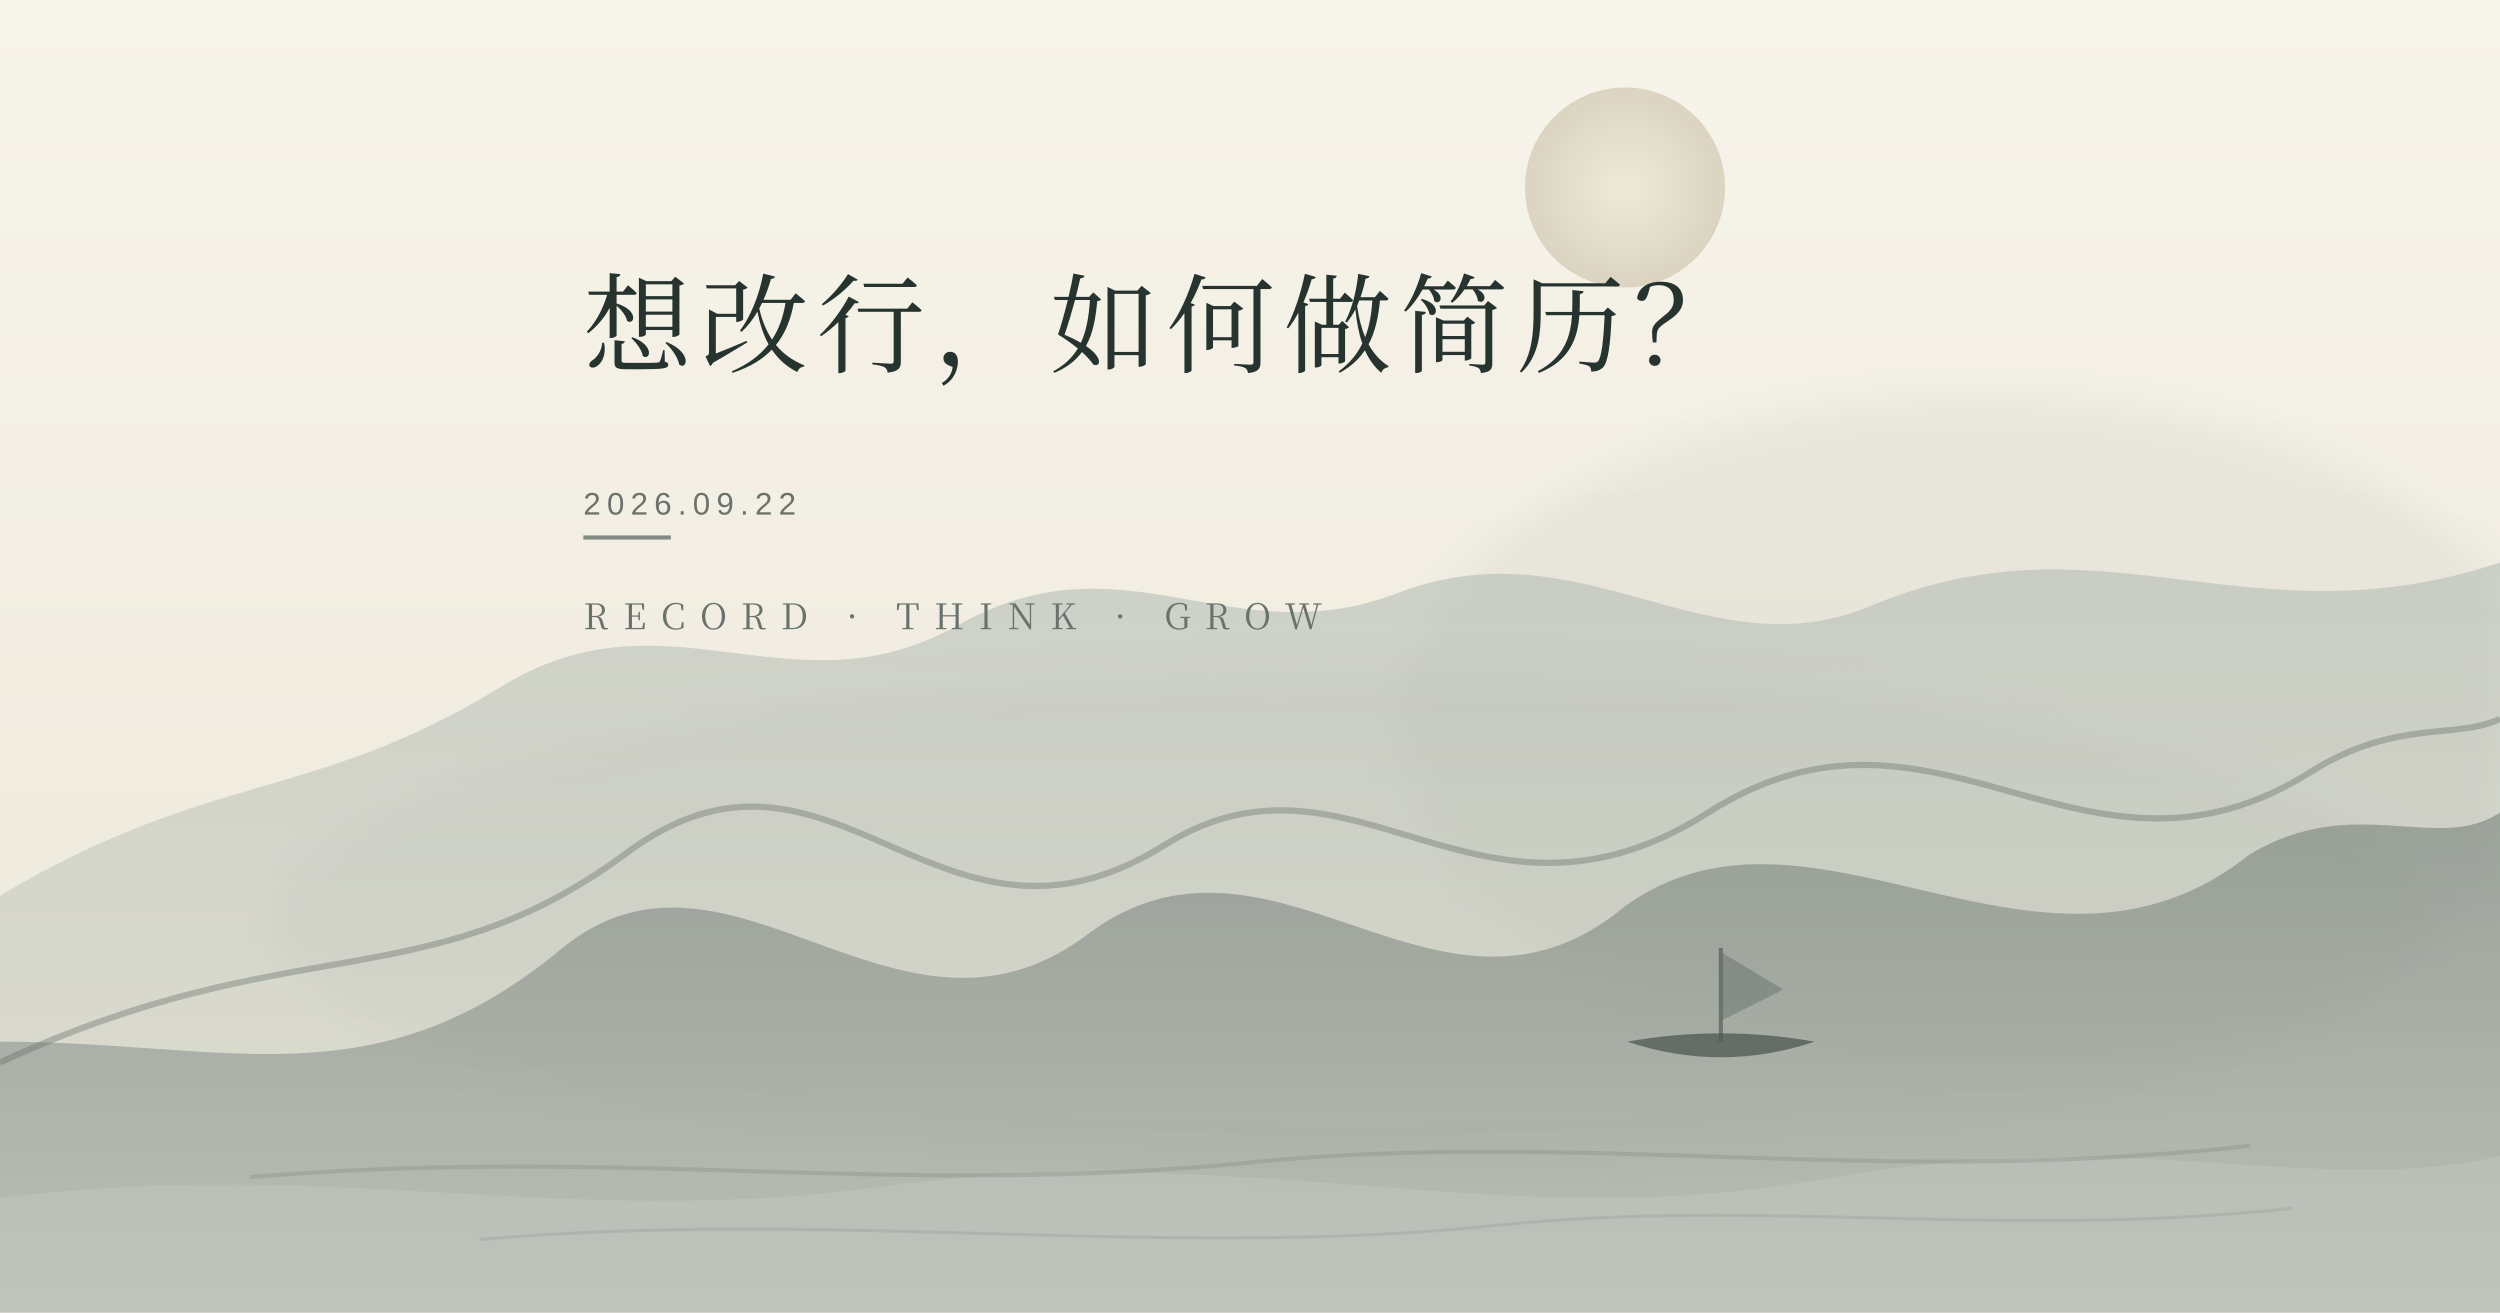
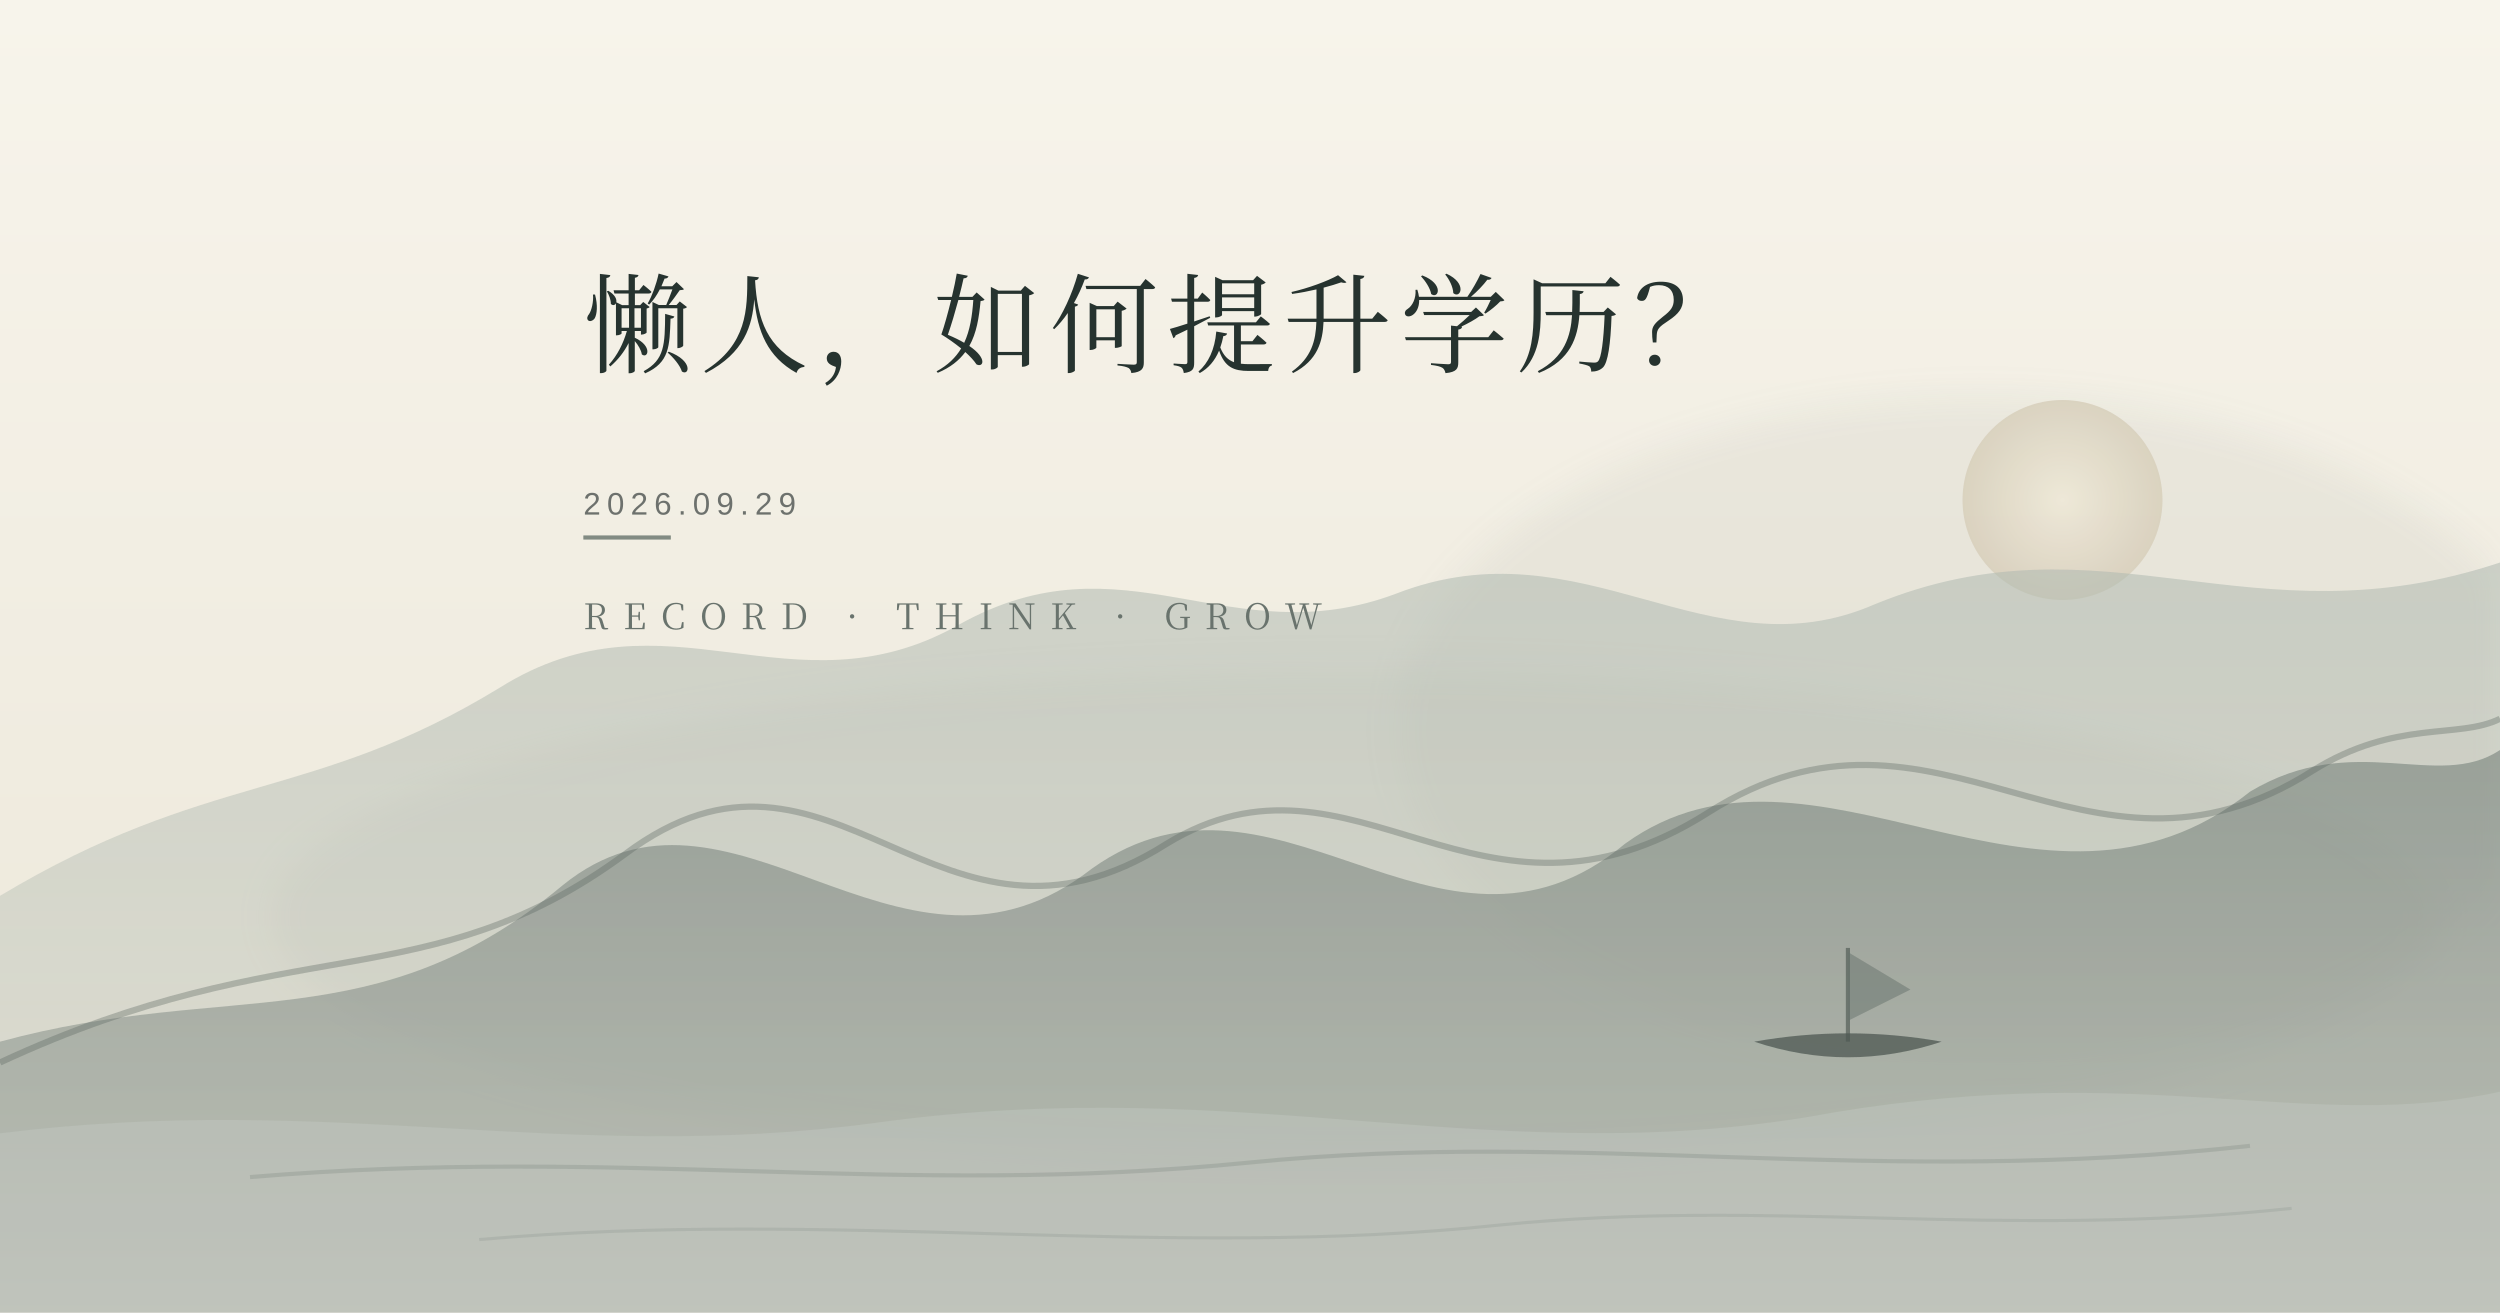
<svg xmlns="http://www.w3.org/2000/svg" width="1200" height="630" viewBox="0 0 1200 630">
  <defs>
    <linearGradient id="paper" x1="0" y1="0" x2="0" y2="1">
      <stop offset="0%" stop-color="#f7f4eb" />
      <stop offset="100%" stop-color="#ebe6d8" />
    </linearGradient>
    <linearGradient id="farMountain" x1="0" y1="0" x2="0" y2="1">
      <stop offset="0%" stop-color="#aeb8b0" />
      <stop offset="100%" stop-color="#d8d8cc" />
    </linearGradient>
    <linearGradient id="nearMountain" x1="0" y1="0" x2="0" y2="1">
      <stop offset="0%" stop-color="#69756f" />
      <stop offset="100%" stop-color="#9ba39b" />
    </linearGradient>
    <filter id="inkBlur">
      <feGaussianBlur stdDeviation="8" />
    </filter>
    <radialGradient id="moon">
      <stop offset="0%" stop-color="#eee8d8" />
      <stop offset="100%" stop-color="#d8d0bd" />
    </radialGradient>
    <style>

      .title {

        font-family:
          "Noto Serif CJK SC",
          "Source Han Serif SC",
          "Songti SC",
          "STSong",
          serif;

        font-size:
          52px;

        font-weight:
          500;

        letter-spacing:
          4px;

        fill:
          #26332f;
      }


      .subtitle {

        font-family:
          "Noto Serif CJK SC",
          "Source Han Serif SC",
          "Songti SC",
          "STSong",
          serif;

        font-size:
          17px;

        letter-spacing:
          7px;

        fill:
          #69736d;
      }


      .date {

        font-family:
          "Helvetica Neue",
          Arial,
          sans-serif;

        font-size:
          15px;

        letter-spacing:
          3px;

        fill:
          #6d716d;
      }

    </style>
  </defs>
  <rect x="0" y="0" width="1200" height="630" fill="url(#paper)" />
  <ellipse cx="650" cy="440" rx="520" ry="120" fill="#89958c" opacity="0.12" filter="url(#inkBlur)" />
  <ellipse cx="950" cy="350" rx="280" ry="160" fill="#738078" opacity="0.08" filter="url(#inkBlur)" />
-   <circle cx="780" cy="90" r="48" fill="url(#moon)" opacity="0.9" />
+   <circle cx="990" cy="240" r="48" fill="url(#moon)" opacity="0.9" />
  <path d="       M0 430        C100 370         150 385         240 330        C320 280         380 345         460 300        C540 255         590 315         670 285        C760 250         820 325         900 290        C1010 245         1080 310         1200 270        L1200 630       L0 630       Z     " fill="url(#farMountain)" opacity="0.55" />
-   <path d="       M0 500        C110 500         180 530         270 455        C350 390         430 515         520 450        C610 380         690 510         780 435        C870 370         980 490         1080 410        C1130 380         1170 410         1200 390        L1200 630       L0 630       Z     " fill="url(#nearMountain)" opacity="0.52" />
+   <path d="       M0 500        C110 470         180 500         270 425        C350 360         430 485         520 420        C610 350         690 480         780 405        C870 340         980 460         1080 380        C1130 350         1170 380         1200 360        L1200 630       L0 630       Z     " fill="url(#nearMountain)" opacity="0.52" />
  <path d="       M0 510        C140 445         205 480         300 410        C400 335         450 475         560 405        C650 350         710 460         820 390        C930 320         1000 440         1110 370        C1150 345         1180 355         1200 345     " fill="none" stroke="#59645e" stroke-width="3" opacity="0.35" />
-   <path d="       M0 575        C160 555         270 590         420 570        C600 545         720 595         880 565        C1030 540         1110 575         1200 555        L1200 630       L0 630       Z     " fill="#c4cbc4" opacity="0.38" />
+   <path d="       M0 544        C160 524         270 559         420 539        C600 514         720 564         880 534        C1030 509         1110 544         1200 524        L1200 630       L0 630       Z     " fill="#c4cbc4" opacity="0.38" />
  <path d="       M120 565        C300 550         430 575         600 558        C760 542         900 570         1080 550     " fill="none" stroke="#77827b" stroke-width="2" opacity="0.28" />
  <path d="       M230 595        C400 580         560 605         720 588        C850 575         960 595         1100 580     " fill="none" stroke="#77827b" stroke-width="1.5" opacity="0.20" />
-   <text x="280" y="175" class="title">想改行，如何做简历？</text>
+   <text x="280" y="175" class="title">懒人，如何提升学历？</text>
  <rect x="280" y="257" width="42" height="2" fill="#52615a" opacity="0.7" />
  <text x="280" y="302" class="subtitle">RECORD · THINK · GROW</text>
-   <text x="280" y="247" class="date">2026.09.22</text>
-   <path d="       M781 500        Q826 492         871 500        Q826 515         781 500        Z     " fill="#4d5752" opacity="0.75" />
-   <line x1="826" y1="500" x2="826" y2="455" stroke="#4d5752" stroke-width="2" opacity="0.65" />
-   <path d="       M826 457       L826 490       L856 475       Z     " fill="#66716b" opacity="0.5" />
+   <text x="280" y="247" class="date">2026.09.29</text>
+   <path d="       M842 500        Q887 492         932 500        Q887 515         842 500        Z     " fill="#4d5752" opacity="0.75" />
+   <line x1="887" y1="500" x2="887" y2="455" stroke="#4d5752" stroke-width="2" opacity="0.65" />
+   <path d="       M887 457       L887 490       L917 475       Z     " fill="#66716b" opacity="0.5" />
</svg>
